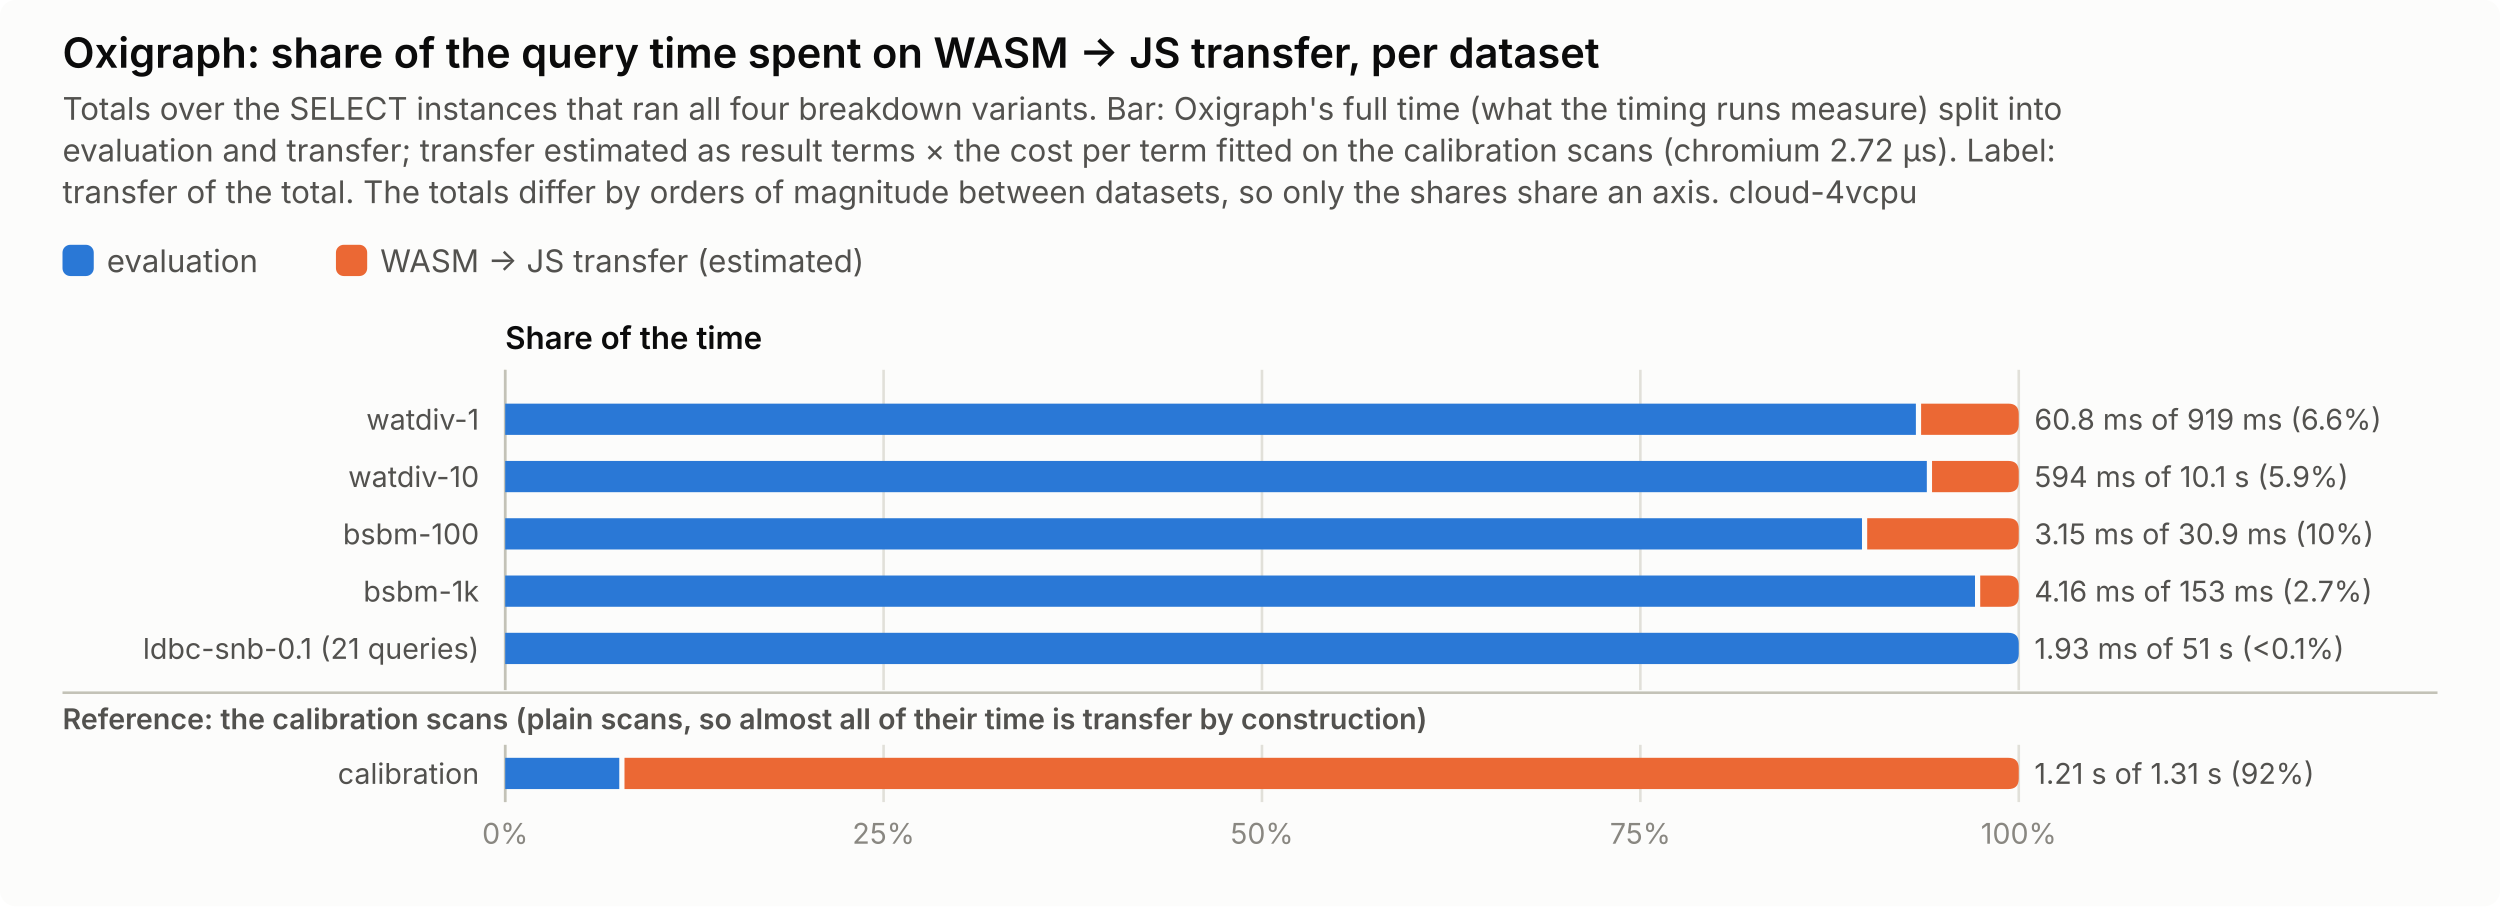
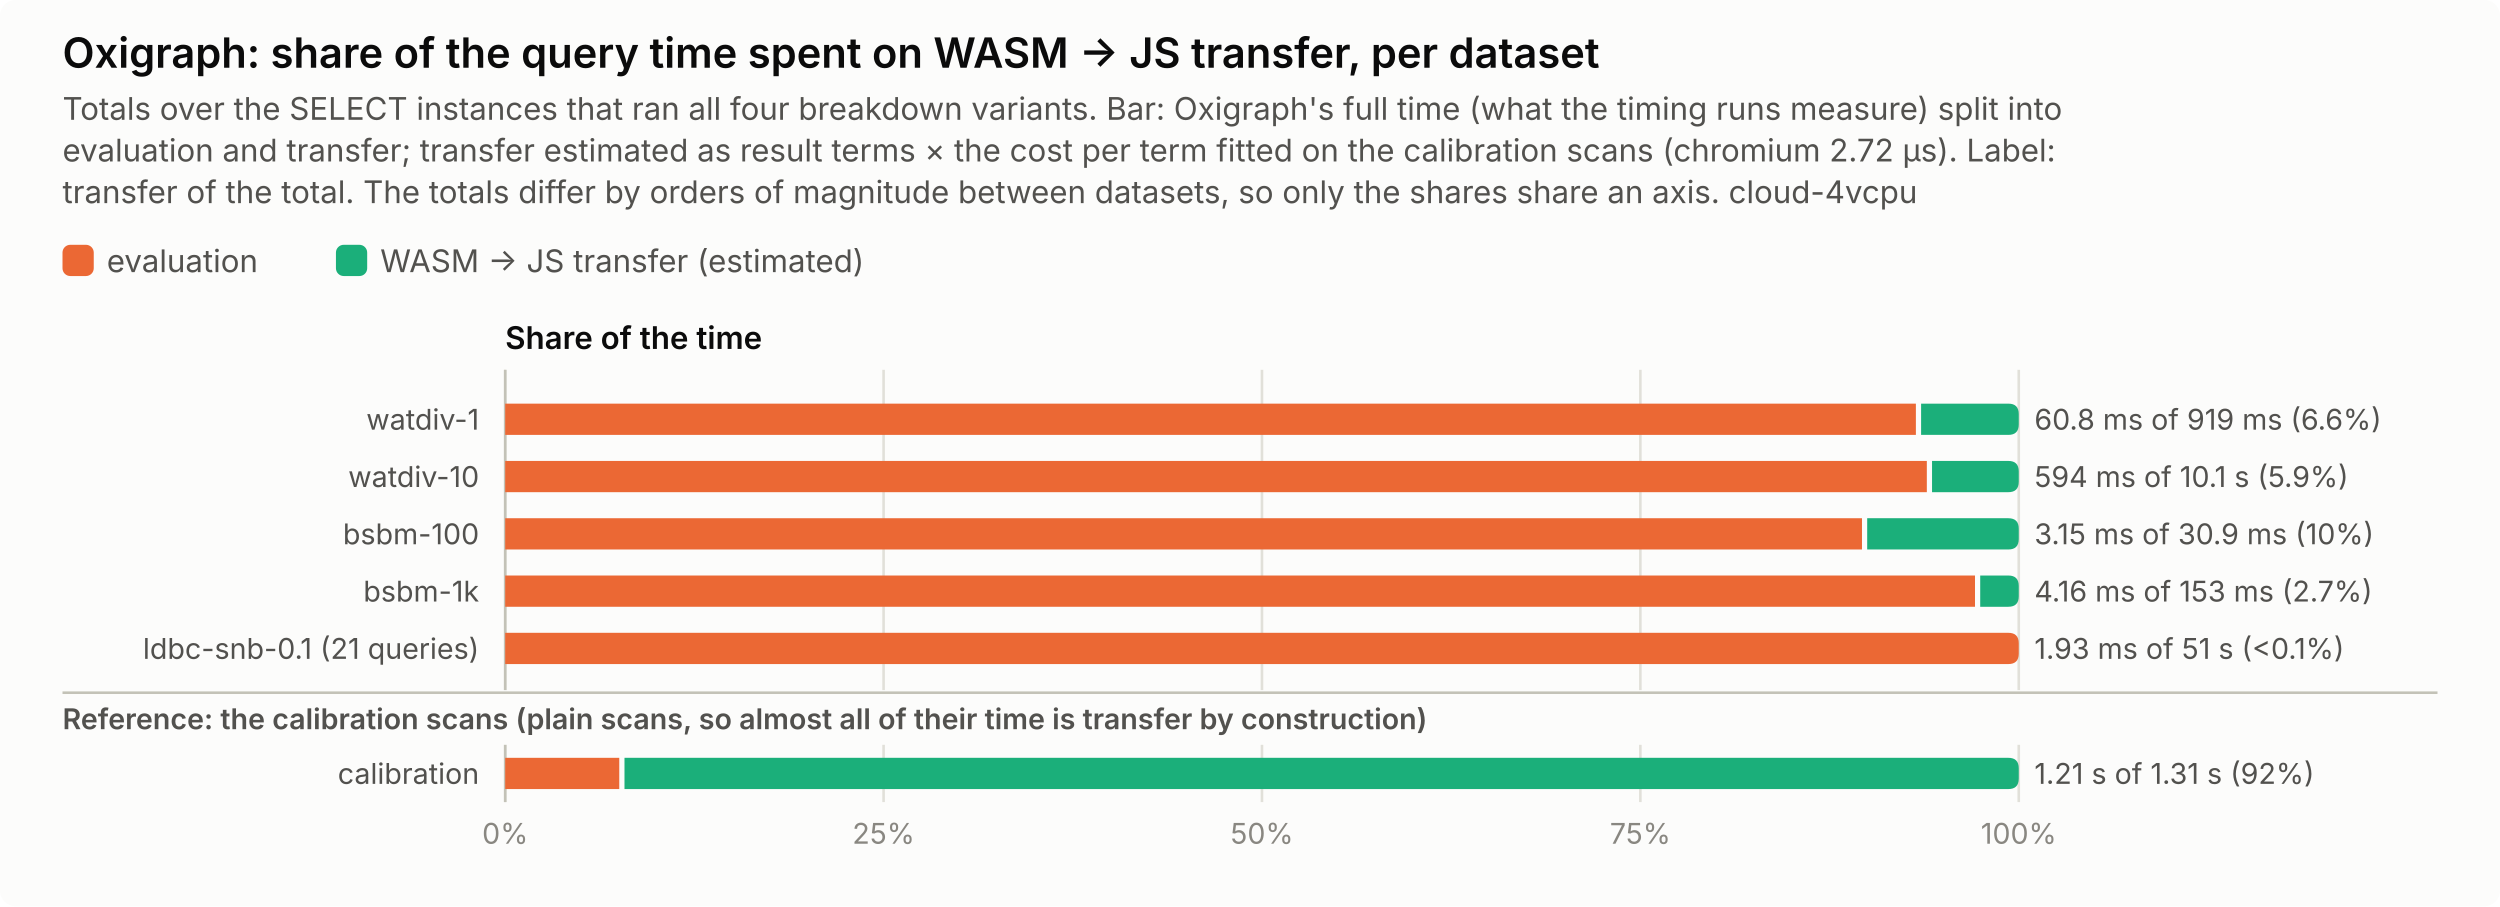
<svg xmlns="http://www.w3.org/2000/svg" width="960" height="348" viewBox="0 0 960 348" role="img" aria-label="Oxigraph: share of the query time spent on WASM → JS transfer, per dataset">
  <style>
  .surface { fill: #fcfcfb; } .ink { fill: #0b0b0b; } .ink2 { fill: #52514e; } .muted { fill: #898781; }
  .grid { stroke: #e1e0d9; } .axis { stroke: #c3c2b7; } .whisker { stroke: #52514e; } .ring { stroke: #fcfcfb; }
-   .s0 { fill: #2a78d6; } .so0 { stroke: #2a78d6; } .s1 { fill: #eb6834; } .so1 { stroke: #eb6834; }
+   .s0 { fill: #eb6834; } .so0 { stroke: #eb6834; } .s1 { fill: #1baf7a; } .so1 { stroke: #1baf7a; }
  text { font-family: system-ui, -apple-system, "Segoe UI", sans-serif; font-variant-numeric: tabular-nums; }
  @media (prefers-color-scheme: dark) {
    .surface { fill: #1a1a19; } .ink { fill: #f0efec; } .ink2 { fill: #c3c2b7; }
    .grid { stroke: #2c2c2a; } .axis { stroke: #383835; } .whisker { stroke: #c3c2b7; } .ring { stroke: #1a1a19; }
-     .s0 { fill: #3987e5; } .so0 { stroke: #3987e5; } .s1 { fill: #d95926; } .so1 { stroke: #d95926; }
-   }</style>
+     .s0 { fill: #d95926; } .so0 { stroke: #d95926; } .s1 { fill: #199e70; } .so1 { stroke: #199e70; }
+   }
+   .halo { paint-order: stroke; stroke: #fcfcfb; stroke-width: 4px; stroke-linejoin: round; }
+   @media (prefers-color-scheme: dark) { .halo { stroke: #1a1a19; } }</style>
  <rect class="surface" width="960" height="348" rx="6" />
  <text class="ink" x="24" y="26" font-size="16" font-weight="600">Oxigraph: share of the query time spent on WASM → JS transfer, per dataset</text>
  <text class="ink2" x="24" y="46" font-size="12">Totals over the SELECT instances that ran all four breakdown variants. Bar: Oxigraph's full time (what the timing runs measure) split into</text>
  <text class="ink2" x="24" y="62" font-size="12">evaluation and transfer; transfer estimated as result terms × the cost per term fitted on the calibration scans (chromium 2.72 µs). Label:</text>
  <text class="ink2" x="24" y="78" font-size="12">transfer of the total. The totals differ by orders of magnitude between datasets, so only the shares share an axis. cloud-4vcpu</text>
  <rect class="s0" x="24" y="94" width="12" height="12" rx="3" />
  <text class="ink2" x="41" y="104.5" font-size="12">evaluation</text>
  <rect class="s1" x="129" y="94" width="12" height="12" rx="3" />
  <text class="ink2" x="146" y="104.5" font-size="12">WASM → JS transfer (estimated)</text>
  <text class="ink" x="194" y="134" font-size="12" font-weight="600">Share of the time</text>
  <line class="grid" x1="194.0" x2="194.0" y1="142" y2="308" stroke-width="1" />
  <text class="muted" x="194.0" y="324" font-size="11" text-anchor="middle">0%</text>
  <line class="grid" x1="339.3" x2="339.3" y1="142" y2="308" stroke-width="1" />
  <text class="muted" x="339.3" y="324" font-size="11" text-anchor="middle">25%</text>
  <line class="grid" x1="484.6" x2="484.6" y1="142" y2="308" stroke-width="1" />
  <text class="muted" x="484.6" y="324" font-size="11" text-anchor="middle">50%</text>
  <line class="grid" x1="629.9" x2="629.9" y1="142" y2="308" stroke-width="1" />
  <text class="muted" x="629.9" y="324" font-size="11" text-anchor="middle">75%</text>
  <line class="grid" x1="775.2" x2="775.2" y1="142" y2="308" stroke-width="1" />
  <text class="muted" x="775.2" y="324" font-size="11" text-anchor="middle">100%</text>
  <line class="axis" x1="194" x2="194" y1="142" y2="308" stroke-width="1" />
  <g>
    <rect x="24" y="150" width="912" height="22" fill="transparent" />
    <text class="ink2" x="184" y="165" font-size="11" text-anchor="end">watdiv-1</text>
    <rect class="s0" x="194.0" y="155" width="541.7" height="12" />
    <path class="s1" d="M737.7 155 H771.2 Q775.2 155 775.2 159 V163 Q775.2 167 771.2 167 H737.7 Z" />
    <text class="ink2" x="781.2" y="165" font-size="11">60.8 ms of 919 ms (6.6%)</text>
  </g>
  <g>
    <rect x="24" y="172" width="912" height="22" fill="transparent" />
    <text class="ink2" x="184" y="187" font-size="11" text-anchor="end">watdiv-10</text>
    <rect class="s0" x="194.0" y="177" width="545.9" height="12" />
    <path class="s1" d="M741.9 177 H771.2 Q775.2 177 775.2 181 V185 Q775.2 189 771.2 189 H741.9 Z" />
    <text class="ink2" x="781.2" y="187" font-size="11">594 ms of 10.1 s (5.9%)</text>
  </g>
  <g>
    <rect x="24" y="194" width="912" height="22" fill="transparent" />
    <text class="ink2" x="184" y="209" font-size="11" text-anchor="end">bsbm-100</text>
    <rect class="s0" x="194.0" y="199" width="521.0" height="12" />
    <path class="s1" d="M717.0 199 H771.2 Q775.2 199 775.2 203 V207 Q775.2 211 771.2 211 H717.0 Z" />
    <text class="ink2" x="781.2" y="209" font-size="11">3.15 ms of 30.9 ms (10%)</text>
  </g>
  <g>
    <rect x="24" y="216" width="912" height="22" fill="transparent" />
    <text class="ink2" x="184" y="231" font-size="11" text-anchor="end">bsbm-1k</text>
    <rect class="s0" x="194.0" y="221" width="564.4" height="12" />
    <path class="s1" d="M760.4 221 H771.2 Q775.2 221 775.2 225 V229 Q775.2 233 771.2 233 H760.4 Z" />
    <text class="ink2" x="781.2" y="231" font-size="11">4.16 ms of 153 ms (2.7%)</text>
  </g>
  <g>
    <rect x="24" y="238" width="912" height="22" fill="transparent" />
    <text class="ink2" x="184" y="253" font-size="11" text-anchor="end">ldbc-snb-0.1 (21 queries)</text>
    <path class="s0" d="M194.0 243 H771.2 Q775.2 243 775.2 247 V251 Q775.2 255 771.2 255 H194.0 Z" />
    <text class="ink2" x="781.2" y="253" font-size="11">1.93 ms of 51 s (&lt;0.1%)</text>
  </g>
  <rect class="surface" x="24" y="265" width="912" height="21" />
  <line class="axis" x1="24" x2="936" y1="266" y2="266" stroke-width="1" />
  <text class="ink2" x="24" y="280" font-size="11" font-weight="600">Reference: the calibration scans (plain scans, so almost all of their time is transfer by construction)</text>
  <g>
    <rect x="24" y="286" width="912" height="22" fill="transparent" />
    <text class="ink2" x="184" y="301" font-size="11" text-anchor="end">calibration</text>
    <rect class="s0" x="194.0" y="291" width="43.8" height="12" />
    <path class="s1" d="M239.8 291 H771.2 Q775.2 291 775.2 295 V299 Q775.2 303 771.2 303 H239.8 Z" />
    <text class="ink2" x="781.2" y="301" font-size="11">1.21 s of 1.31 s (92%)</text>
  </g>
</svg>
